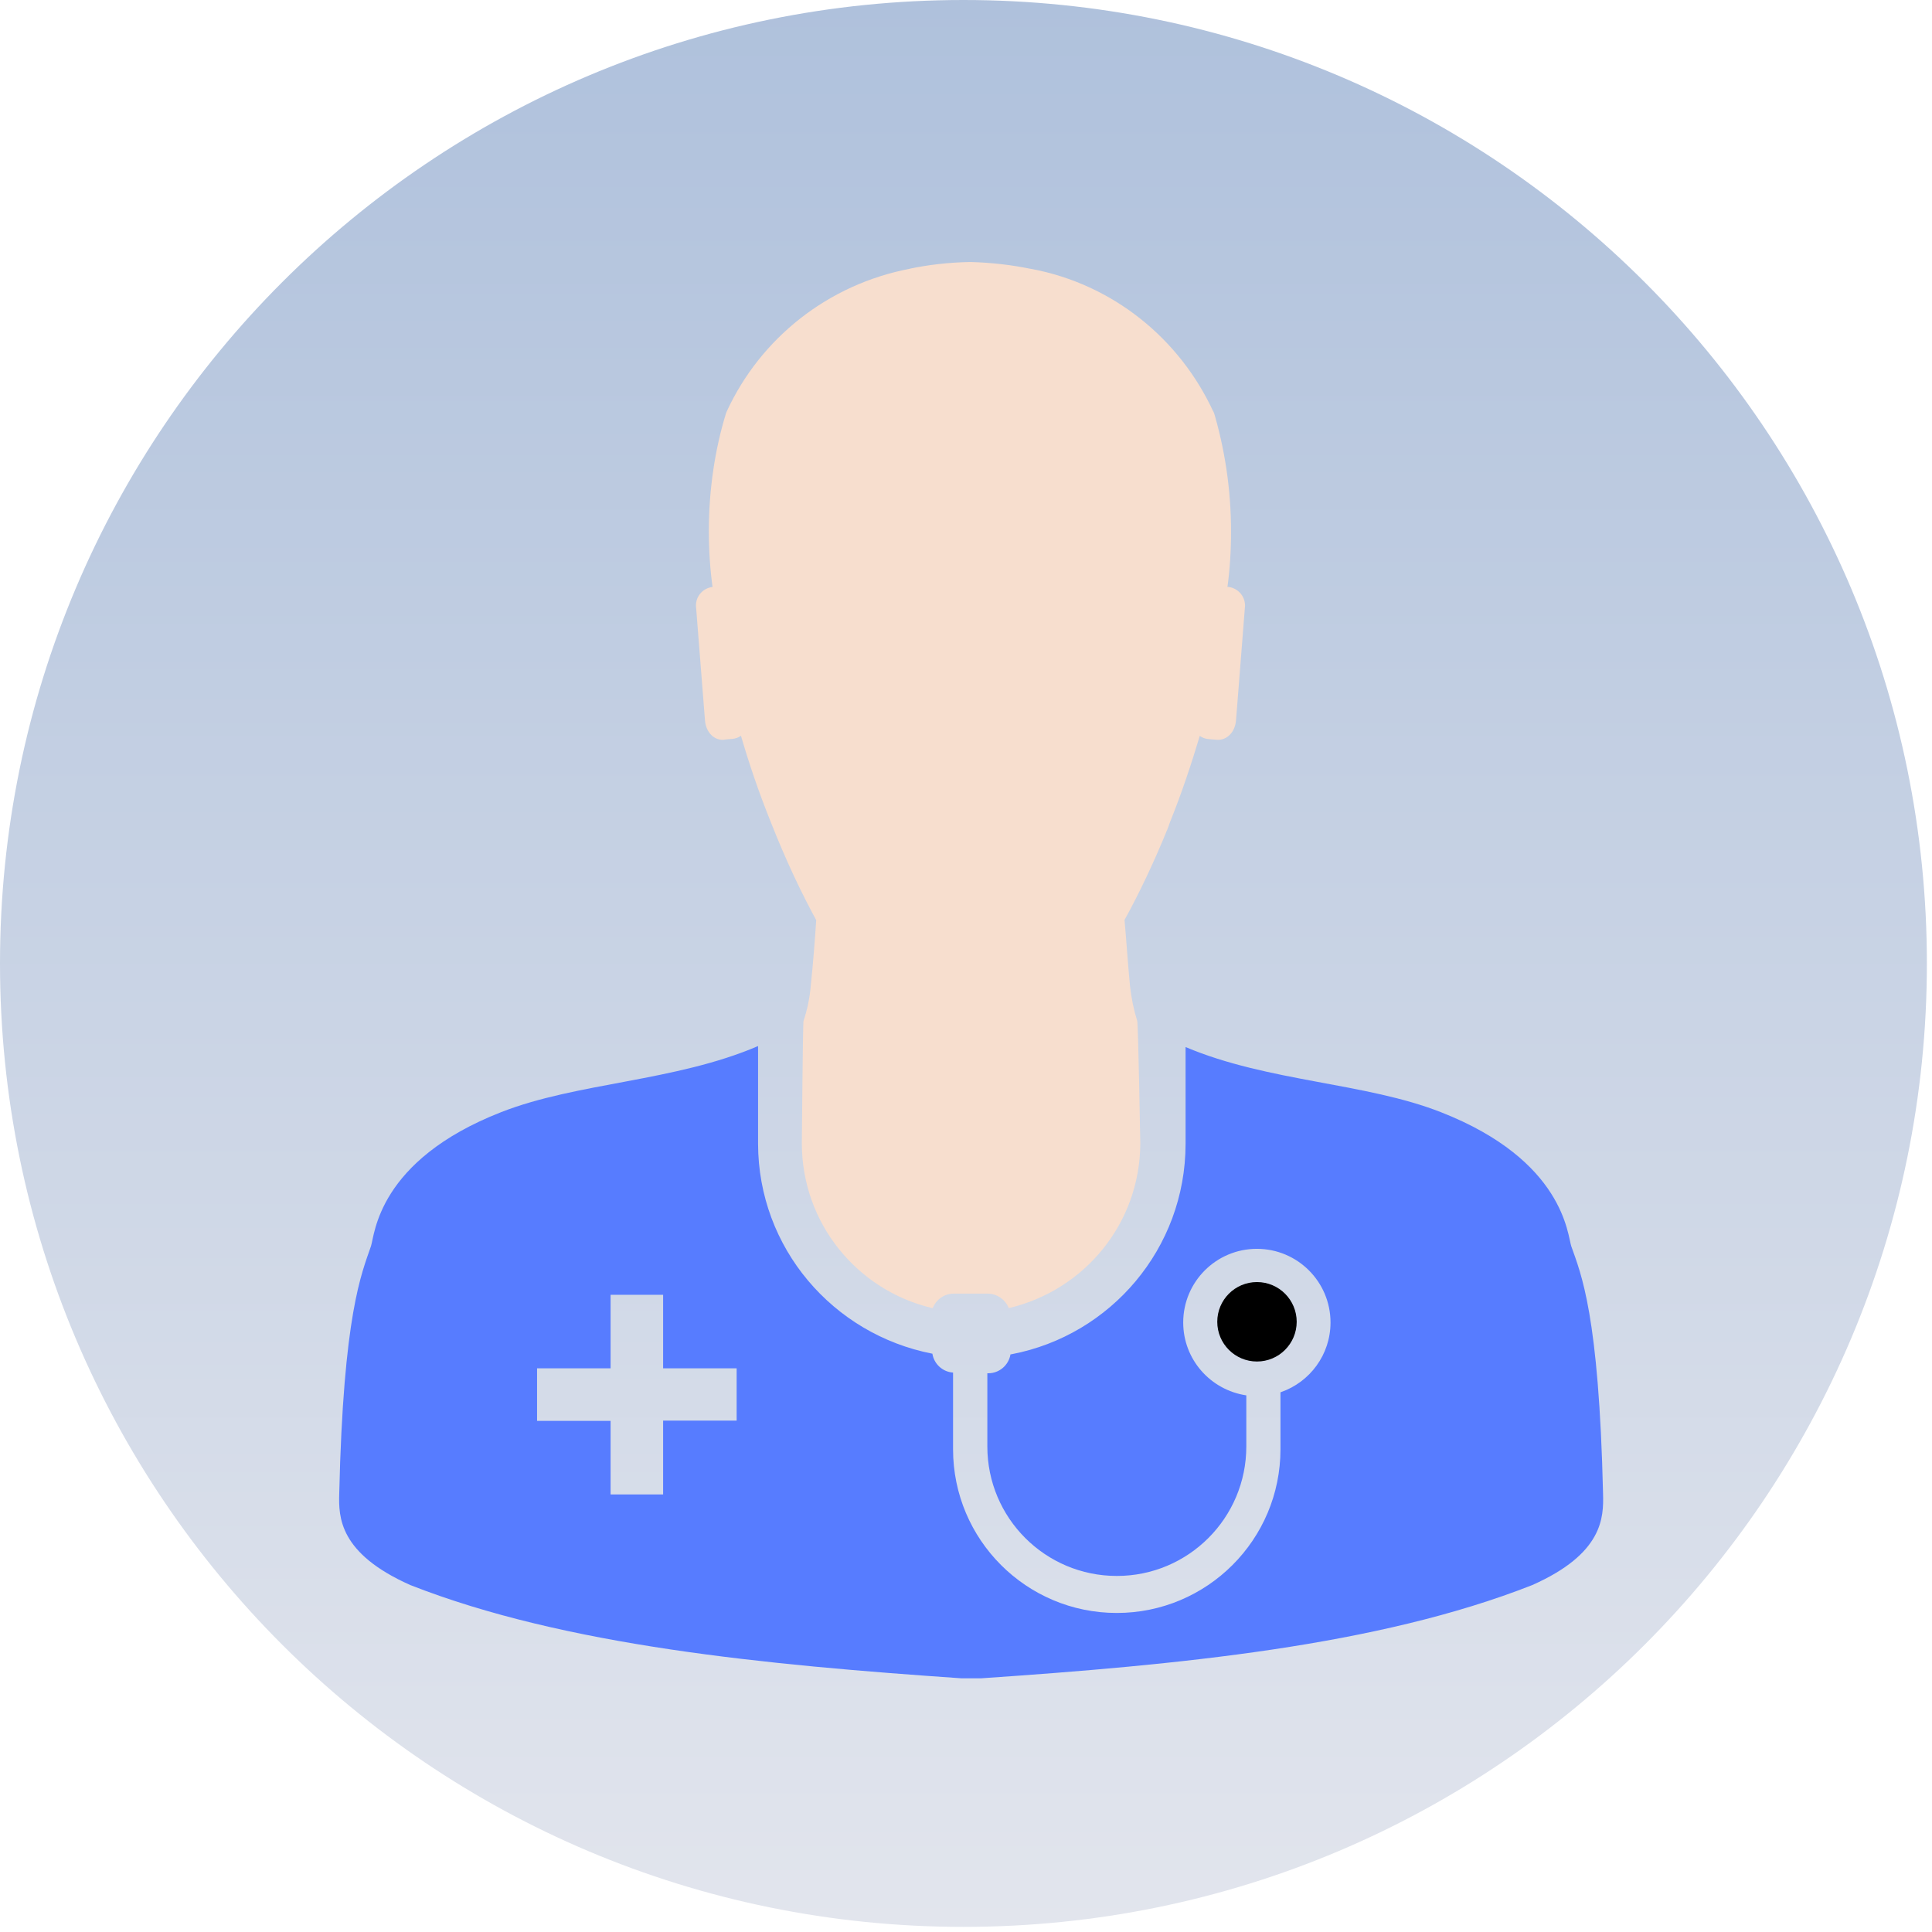
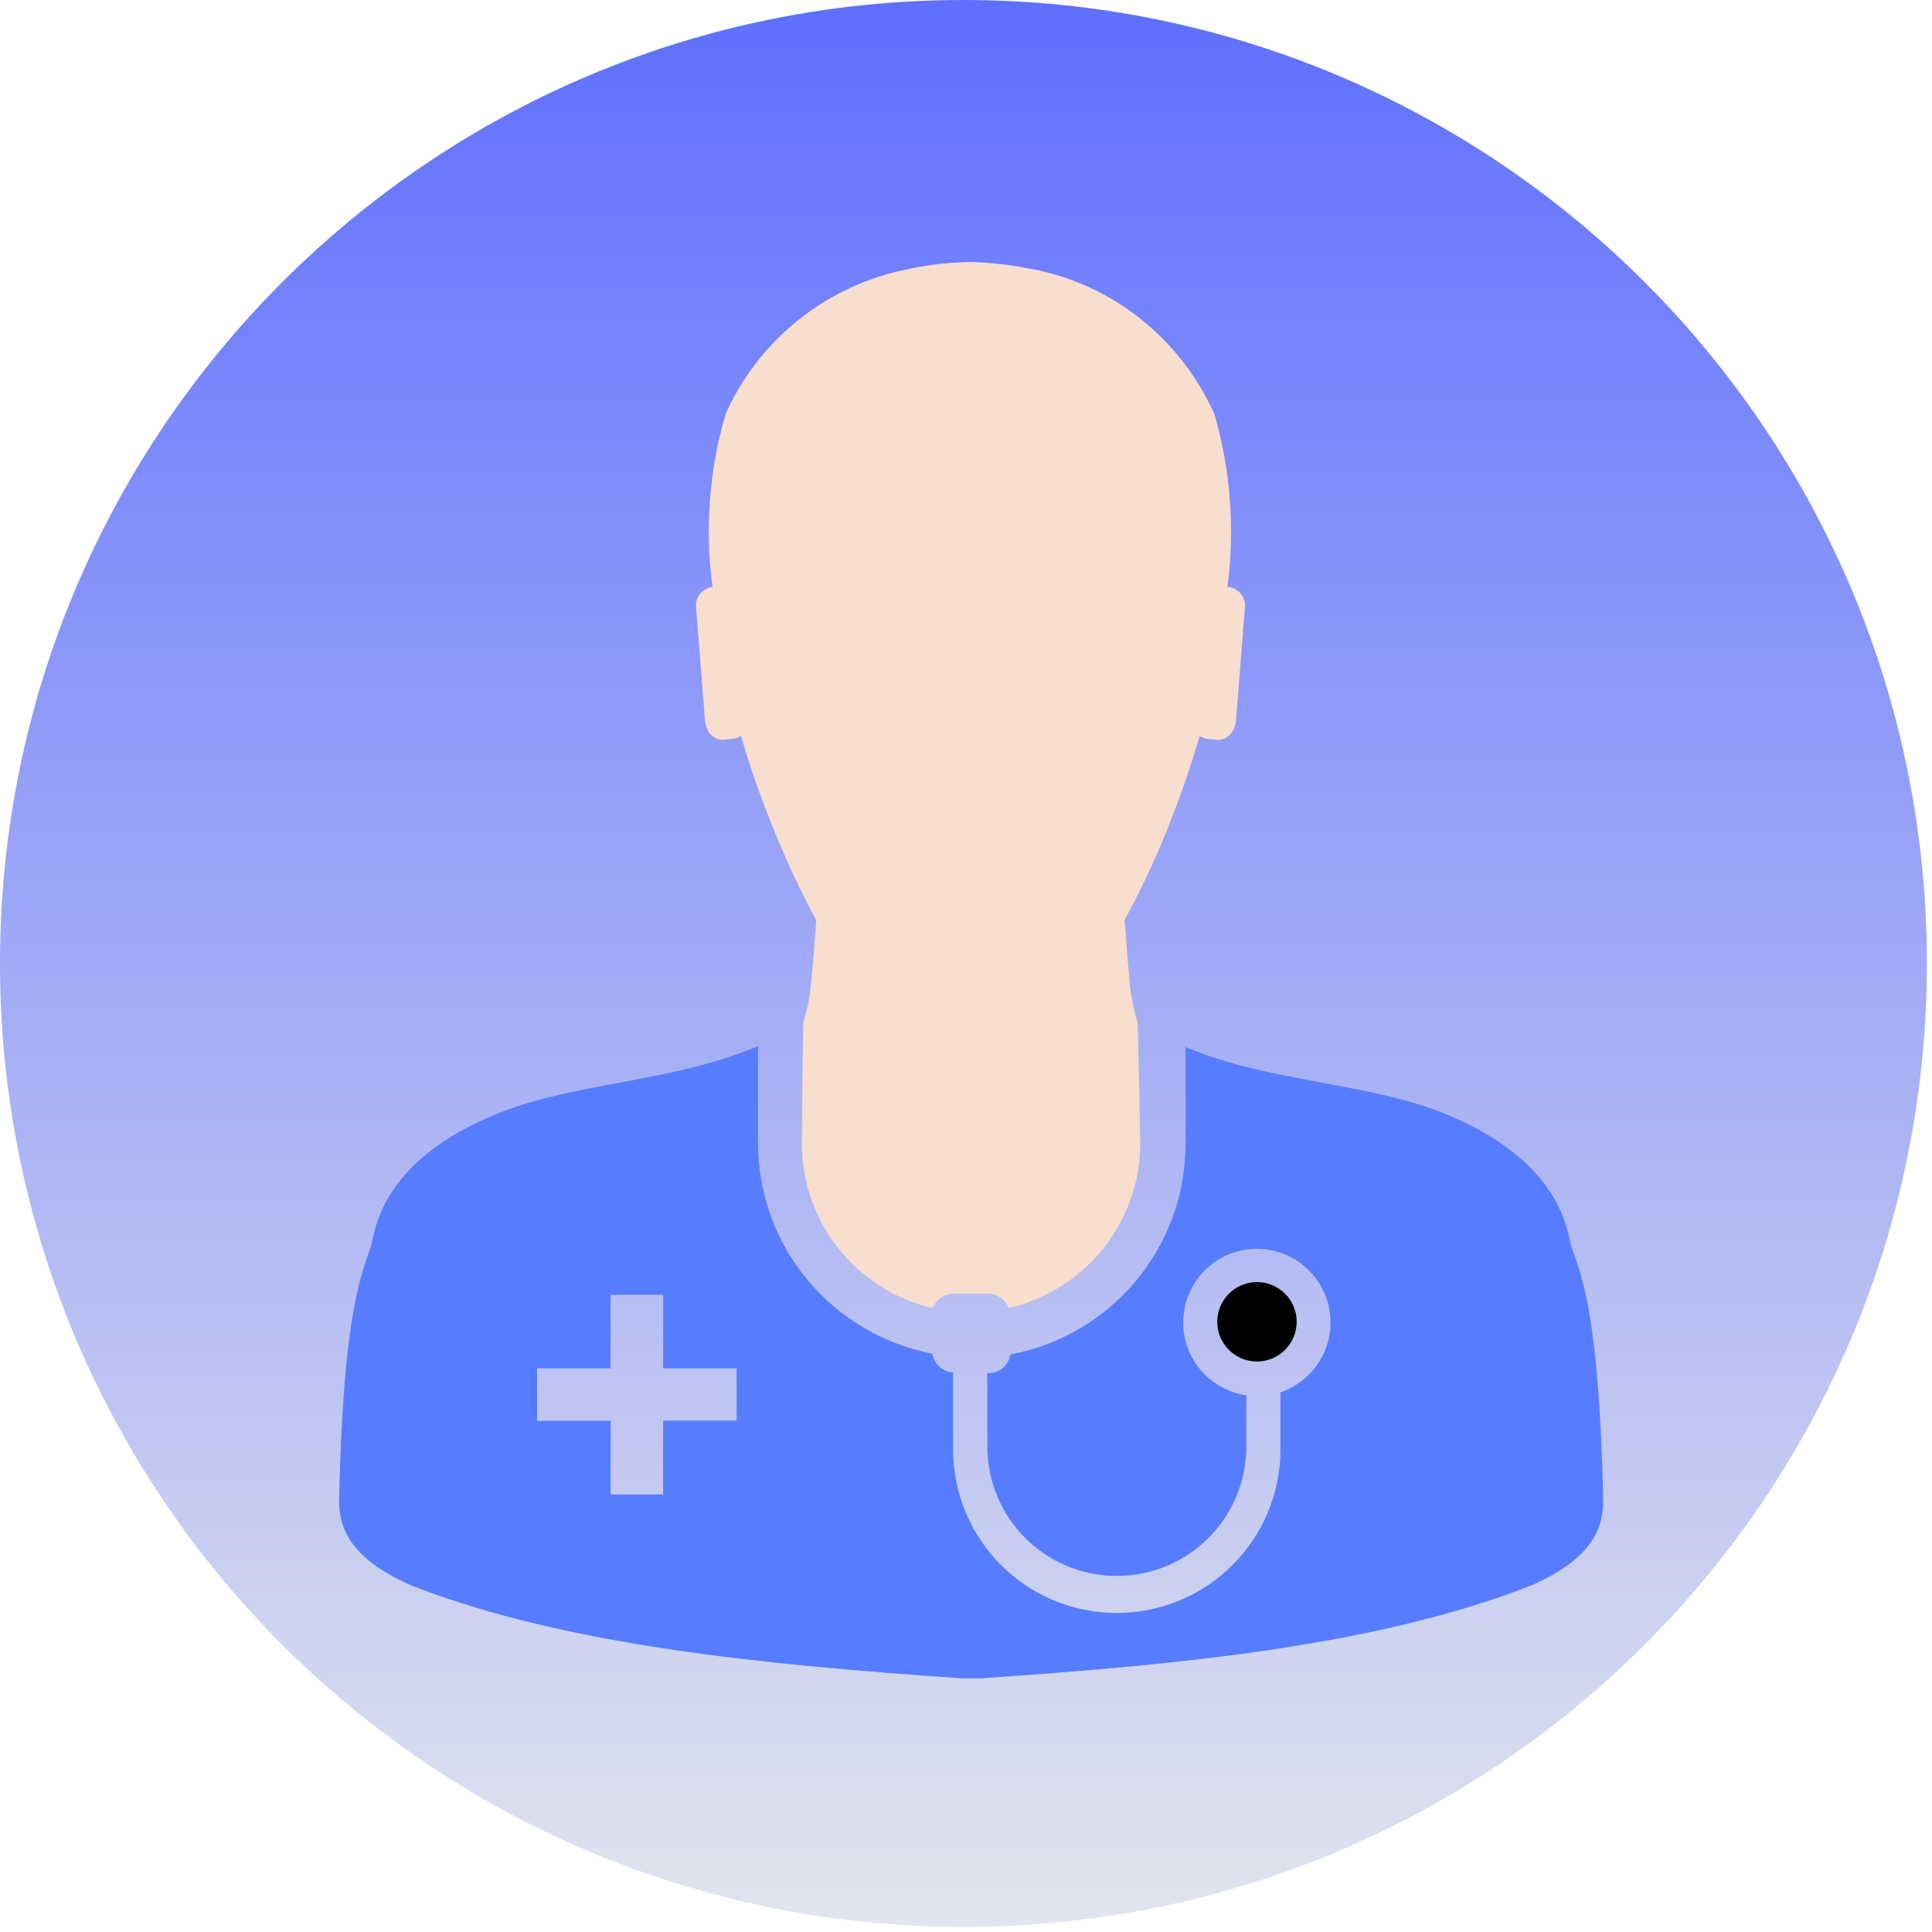
<svg xmlns="http://www.w3.org/2000/svg" width="126" height="126" viewBox="0 0 126 126" fill="none">
  <circle cx="62.833" cy="62.833" r="62.833" fill="url(#paint0_linear_4741_2362)" />
  <path d="M47.248 48.233L47.786 48.187C47.99 48.163 48.175 48.09 48.329 47.983L48.325 47.986C48.841 49.765 49.472 51.635 50.261 53.594C51.274 56.157 52.27 58.263 53.387 60.295L53.233 59.987C53.14 61.388 53.029 62.828 52.882 64.221C52.813 65.079 52.644 65.88 52.386 66.634L52.405 66.565C52.359 66.584 52.294 74.57 52.294 74.57C52.297 79.778 55.904 84.138 60.753 85.297L60.83 85.312C61.05 84.754 61.581 84.366 62.204 84.366H64.413C65.033 84.373 65.564 84.758 65.784 85.301L65.787 85.312C70.726 84.15 74.347 79.789 74.367 74.578C74.367 74.578 74.232 66.623 74.163 66.569C73.951 65.895 73.782 65.102 73.693 64.286L73.689 64.228C73.555 62.828 73.466 61.423 73.339 59.995C74.29 58.278 75.287 56.177 76.164 54.01L76.31 53.602C77.099 51.643 77.711 49.776 78.246 47.994C78.396 48.102 78.581 48.175 78.781 48.198H78.785L79.328 48.244C79.982 48.313 80.559 47.775 80.613 46.94L81.198 39.507C81.198 39.504 81.198 39.5 81.198 39.5C81.198 38.872 80.729 38.357 80.124 38.28H80.117H80.051C80.201 37.198 80.286 35.951 80.286 34.685C80.286 31.921 79.878 29.25 79.12 26.737L79.17 26.933C76.949 22.061 72.546 18.523 67.242 17.534L67.142 17.519C66.003 17.284 64.675 17.126 63.32 17.088H63.286H63.24C61.858 17.115 60.53 17.269 59.245 17.542L59.383 17.519C53.987 18.535 49.592 22.072 47.398 26.829L47.355 26.933C46.639 29.242 46.228 31.898 46.228 34.646C46.228 35.928 46.316 37.19 46.489 38.422L46.474 38.28C45.862 38.349 45.389 38.861 45.389 39.484V39.511L45.974 46.943C46.028 47.798 46.613 48.313 47.244 48.244L47.248 48.233Z" fill="#F7DECE" />
  <path d="M104.547 97.422C104.278 85.721 103.108 83.073 102.476 81.28C102.226 80.56 102.022 75.695 93.986 72.539C89.059 70.599 82.701 70.561 77.32 68.286V74.614C77.309 81.418 72.436 87.08 65.989 88.316L65.901 88.331C65.782 89.031 65.181 89.555 64.462 89.562H64.392V94.335C64.392 99 68.172 102.779 72.837 102.779C77.501 102.779 81.281 99 81.281 94.335V91.002C78.941 90.652 77.166 88.658 77.166 86.249C77.166 83.597 79.318 81.445 81.97 81.445C84.622 81.445 86.773 83.597 86.773 86.249C86.773 88.35 85.422 90.136 83.544 90.79L83.509 90.802V94.335V94.516C83.509 100.412 78.729 105.193 72.833 105.193C66.936 105.193 62.156 100.412 62.156 94.516C62.156 94.451 62.156 94.389 62.156 94.323V94.331V89.516C61.471 89.47 60.917 88.954 60.809 88.292V88.285C54.304 87.018 49.455 81.376 49.439 74.598V68.221C44.036 70.542 37.639 70.588 32.685 72.531C24.626 75.684 24.441 80.537 24.195 81.268C23.579 83.07 22.394 85.706 22.124 97.414C22.078 98.954 22.124 101.313 26.766 103.376C36.873 107.34 49.894 108.572 62.73 109.457H63.961C76.824 108.58 89.825 107.352 99.925 103.376C104.547 101.325 104.589 98.977 104.547 97.422ZM48.042 92.649H43.247V97.464H39.821V92.665H35.026V89.239H39.821V84.444H43.247V89.239H48.042V92.649Z" fill="#577CFF" />
  <path d="M84.567 86.207C84.567 84.776 83.409 83.613 81.977 83.613C80.545 83.613 79.387 84.772 79.387 86.204C79.387 87.635 80.545 88.794 81.977 88.794C83.405 88.794 84.563 87.635 84.567 86.207Z" fill="black" />
  <defs>
    <linearGradient id="paint0_linear_4741_2362" x1="62.833" y1="0" x2="62.833" y2="125.665" gradientUnits="userSpaceOnUse">
-       <stop stop-color="#AFC1DC" />
+       <stop stop-color="#5F6FFF" />
      <stop offset="1" stop-color="#E2E5ED" />
    </linearGradient>
  </defs>
</svg>
